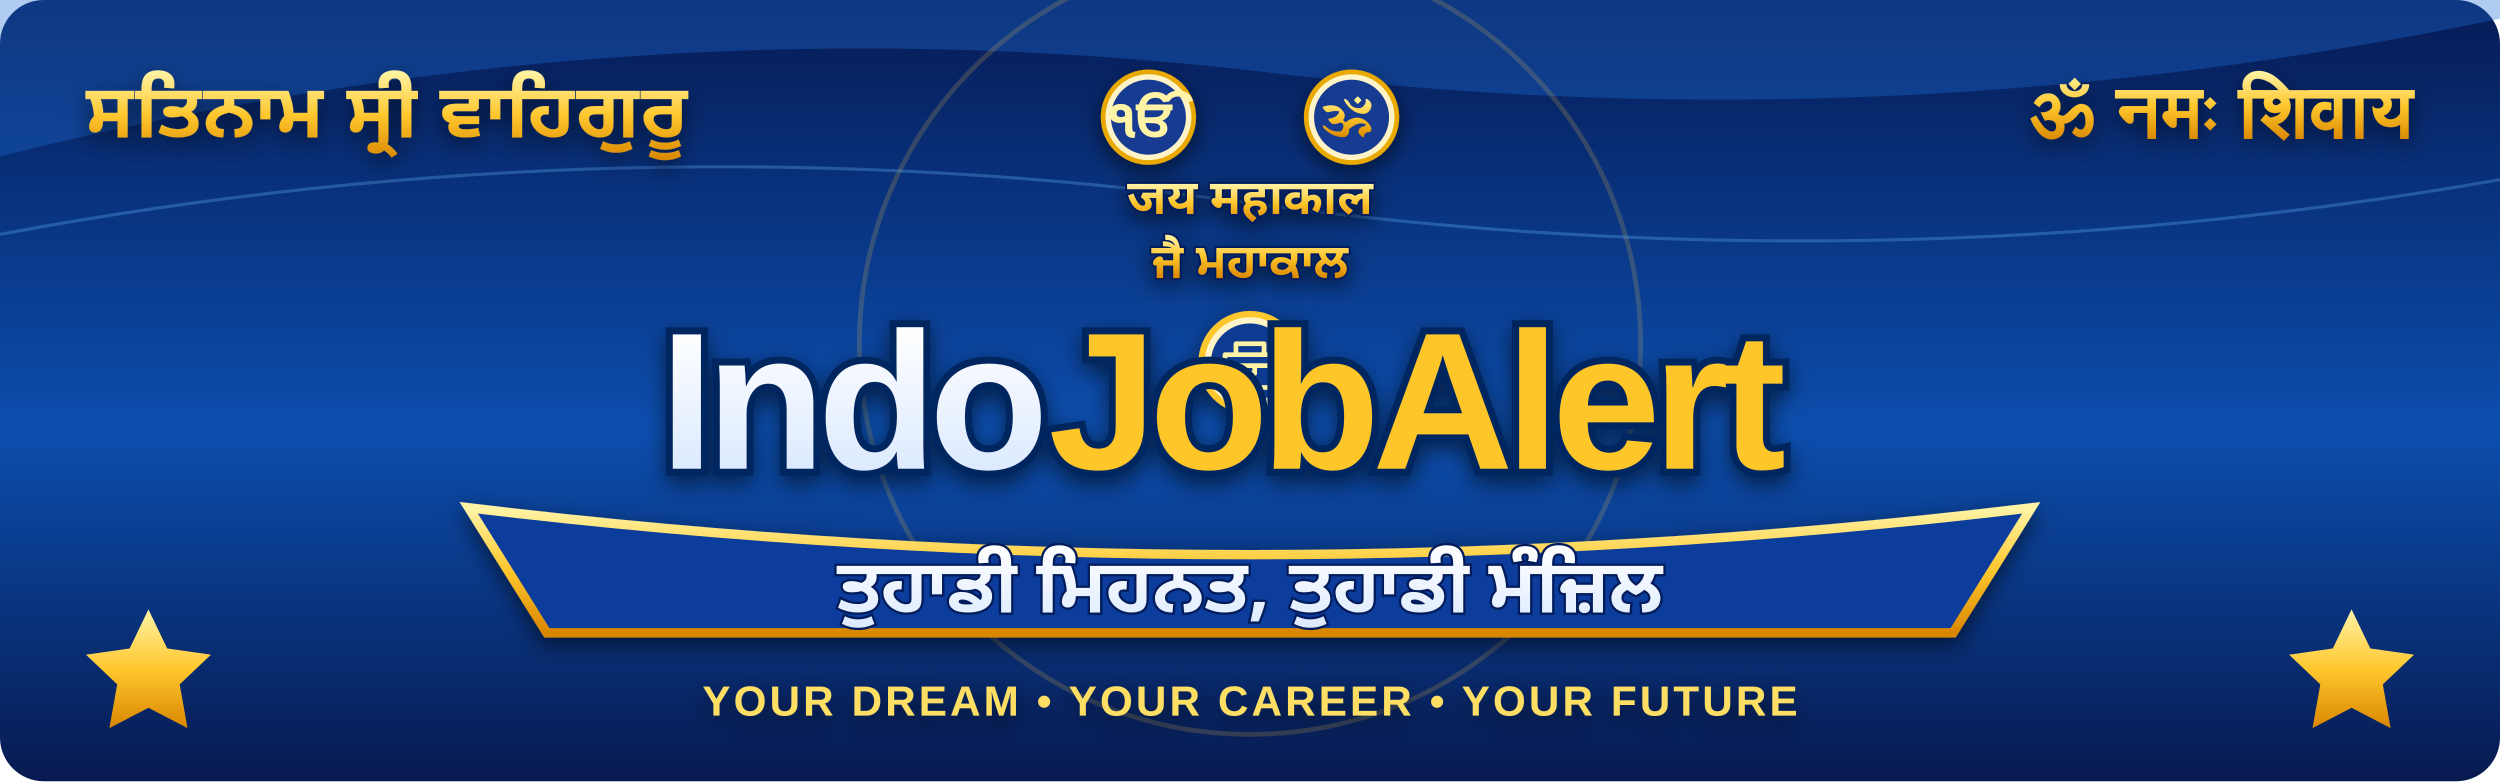
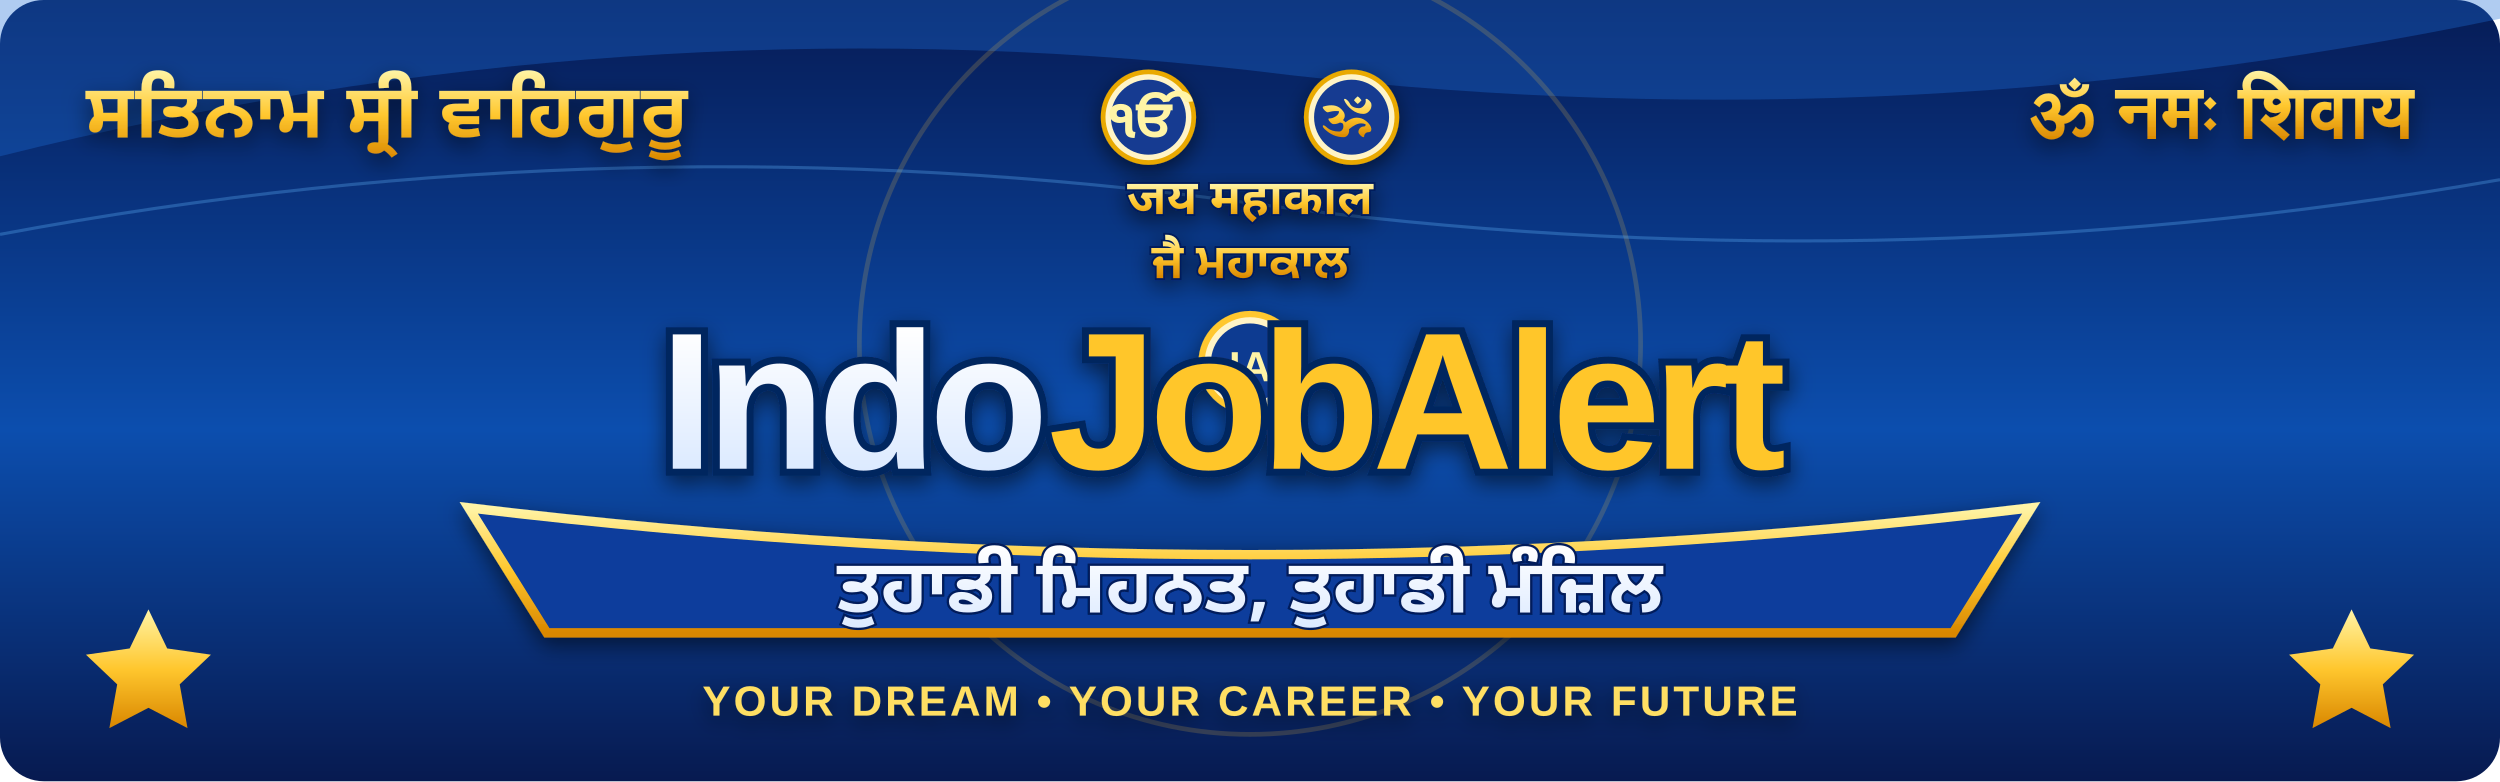
<svg xmlns="http://www.w3.org/2000/svg" viewBox="0 0 1600 500" role="img" aria-labelledby="title desc">
  <defs>
    <linearGradient id="bg" x2="0" y2="1">
      <stop stop-color="#061b55" />
      <stop offset=".55" stop-color="#0c4eae" />
      <stop offset="1" stop-color="#071a50" />
    </linearGradient>
    <linearGradient id="gold" x2="0" y2="1">
      <stop stop-color="#fff4a6" />
      <stop offset=".5" stop-color="#ffc72e" />
      <stop offset="1" stop-color="#d98700" />
    </linearGradient>
    <linearGradient id="white" x2="0" y2="1">
      <stop stop-color="#fff" />
      <stop offset="1" stop-color="#dceaff" />
    </linearGradient>
    <filter id="shadow" x="-20%" y="-20%" width="140%" height="150%">
      <feGaussianBlur in="SourceAlpha" stdDeviation="7" />
      <feOffset dy="5" />
      <feComponentTransfer>
        <feFuncA type="linear" slope=".55" />
      </feComponentTransfer>
      <feMerge>
        <feMergeNode />
        <feMergeNode in="SourceGraphic" />
      </feMerge>
    </filter>
  </defs>
  <rect width="1600" height="500" rx="28" fill="url(#bg)" />
  <path d="M0 0H1600V12Q1200 95 800 45Q400 0 0 100Z" fill="#1c6dd8" opacity=".35" />
  <circle cx="800" cy="220" r="250" fill="none" stroke="#ffc83d" stroke-width="3" opacity=".18" />
  <path d="M0 150Q400 75 800 130T1600 115" fill="none" stroke="#65b8ff" stroke-width="2" opacity=".3" />
  <g font-family="'Noto Sans Gurmukhi',sans-serif" fill="url(#gold)" font-weight="700" filter="url(#shadow)">
    <animate attributeName="opacity" values="1;1;0;0;1" keyTimes="0;0.42;0.50;0.92;1" dur="10s" repeatCount="indefinite" />
    <text x="55" y="88" font-size="48" letter-spacing="1.2">ਸਤਿਨਾਮ  ਸ੍ਰੀ  ਵਾਹਿਗੁਰੂ</text>
    <text x="1545" y="88" font-size="48" text-anchor="end">ॐ नमः शिवाय</text>
  </g>
  <g filter="url(#shadow)">
+     <animate attributeName="opacity" values="1;1;0;0;1" keyTimes="0;0.42;0.50;0.92;1" dur="10s" repeatCount="indefinite" />
+     <animate attributeName="opacity" values="1;0.08;1" dur="1.8s" repeatCount="indefinite" additive="sum" />
    <circle cx="735" cy="75" r="29" fill="#fff4c7" stroke="#e9a900" stroke-width="3" />
    <circle cx="735" cy="75" r="24" fill="#143b91" />
    <text x="735" y="88" text-anchor="middle" font-family="Noto Sans Gurmukhi, Raavi, sans-serif" font-size="34" font-weight="700" fill="#fff4a6">ੴ</text>
    <circle cx="865" cy="75" r="29" fill="#fff4c7" stroke="#e9a900" stroke-width="3" />
    <circle cx="865" cy="75" r="24" fill="#143b91" />
    <text x="865" y="86" text-anchor="middle" font-family="serif" font-size="35" font-weight="bold" fill="url(#gold)">ॐ</text>
  </g>
  <g text-anchor="middle" font-family="Noto Sans Gurmukhi, Noto Sans Devanagari, sans-serif" font-size="31" font-weight="900" fill="url(#gold)" stroke="#061e5b" stroke-width="2.5" paint-order="stroke" filter="url(#shadow)">
    <animate attributeName="opacity" values="1;1;0;0;1" keyTimes="0;0.42;0.50;0.92;1" dur="10s" repeatCount="indefinite" />
    <text x="800" y="137" lang="hi">जय महाकाल</text>
    <text x="800" y="178" lang="pa">ਜੈ ਮਹਾਕਾਲ</text>
  </g>
  <path d="M70 198H1530" stroke="url(#gold)" stroke-width="3" opacity=".85" />
  <g text-anchor="middle" filter="url(#shadow)">
    <animate attributeName="opacity" values="0;0;1;1;0" keyTimes="0;0.42;0.50;0.92;1" dur="10s" repeatCount="indefinite" />
    <g transform="translate(800 232)">
      <circle r="31" fill="#fff4c7" stroke="#ffc72e" stroke-width="4" />
      <circle r="25" fill="#103b91" />
-       <path d="M-16 -5h32v21h-32z M-9 -5v-7h18v7 M-16 2h32 M-3 2v5h6V2" fill="none" stroke="#fff4a6" stroke-width="3" stroke-linejoin="round" />
+       <text x="0" y="12" text-anchor="middle" font-family="Arial,sans-serif" font-size="27" font-weight="900" fill="#fff4a6">IA</text>
    </g>
    <text x="800" y="300" font-family="Arial,sans-serif" font-size="125" font-weight="900" letter-spacing="-5" fill="url(#white)" stroke="#06275f" stroke-width="9" paint-order="stroke">Indo<tspan fill="#ffc629">JobAlert</tspan>
      <animate attributeName="opacity" values="1;0.12;1" dur="2.2s" repeatCount="indefinite" />
    </text>
    <path d="M300 325Q800 385 1300 325L1250 405H350Z" fill="#073c9c" stroke="url(#gold)" stroke-width="6" />
    <g font-family="Noto Sans Gurmukhi, Noto Sans Devanagari, sans-serif" font-size="48" font-weight="900" fill="url(#white)" stroke="#061e5b" stroke-width="3" paint-order="stroke" text-anchor="middle">
      <animate attributeName="opacity" values="1;0.12;1" dur="2.2s" repeatCount="indefinite" />
      <text x="800" y="392">ਤੁਹਾਡੀ ਮਿਹਨਤ, ਤੁਹਾਡੀ ਮੰਜ਼ਿਲ</text>
      <text x="800" y="392" opacity="0">Your hard work, your destination</text>
      <text x="800" y="392" opacity="0">आपकी मेहनत, आपकी मंज़िल</text>
    </g>
    <text x="800" y="458" font-family="Arial,sans-serif" font-size="27" font-weight="700" letter-spacing="2" fill="#ffdf64">YOUR DREAM • YOUR CAREER • YOUR FUTURE</text>
  </g>
  <g fill="url(#gold)">
    <path d="M95 390l12 25 28 4-20 19 5 28-25-13-25 13 5-28-20-19 28-4z" />
    <path d="M1505 390l12 25 28 4-20 19 5 28-25-13-25 13 5-28-20-19 28-4z" />
  </g>
</svg>
